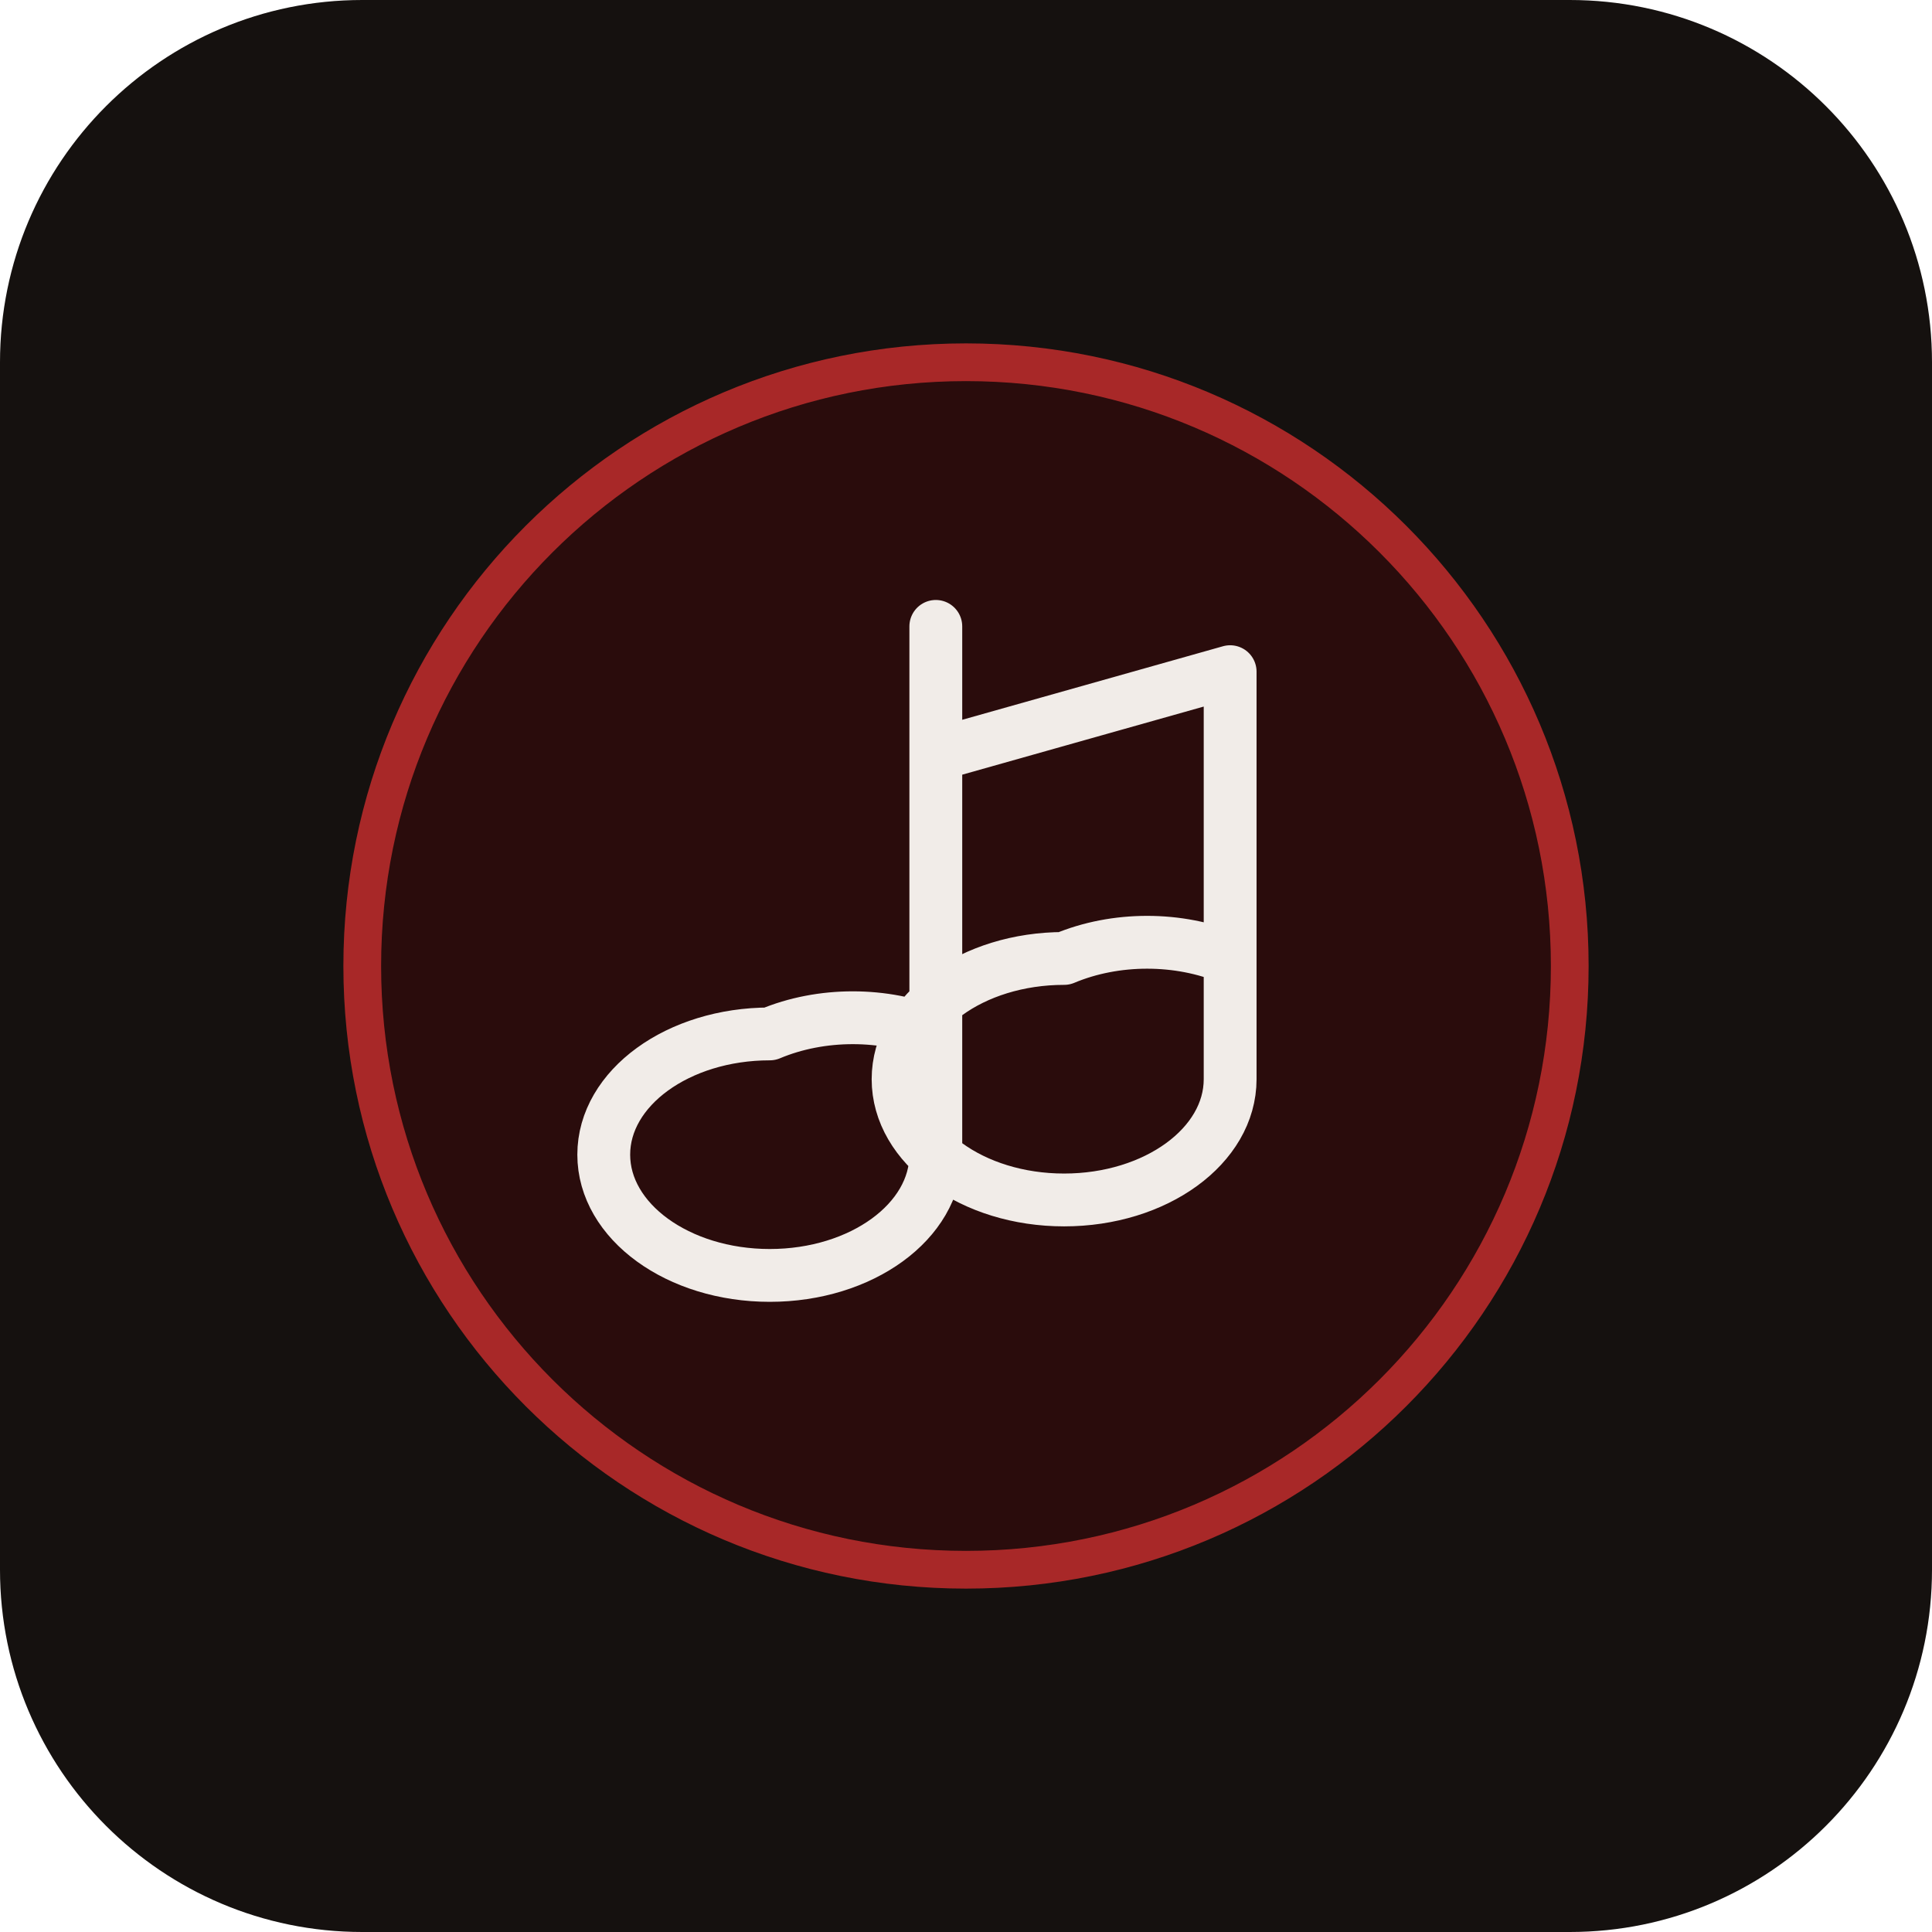
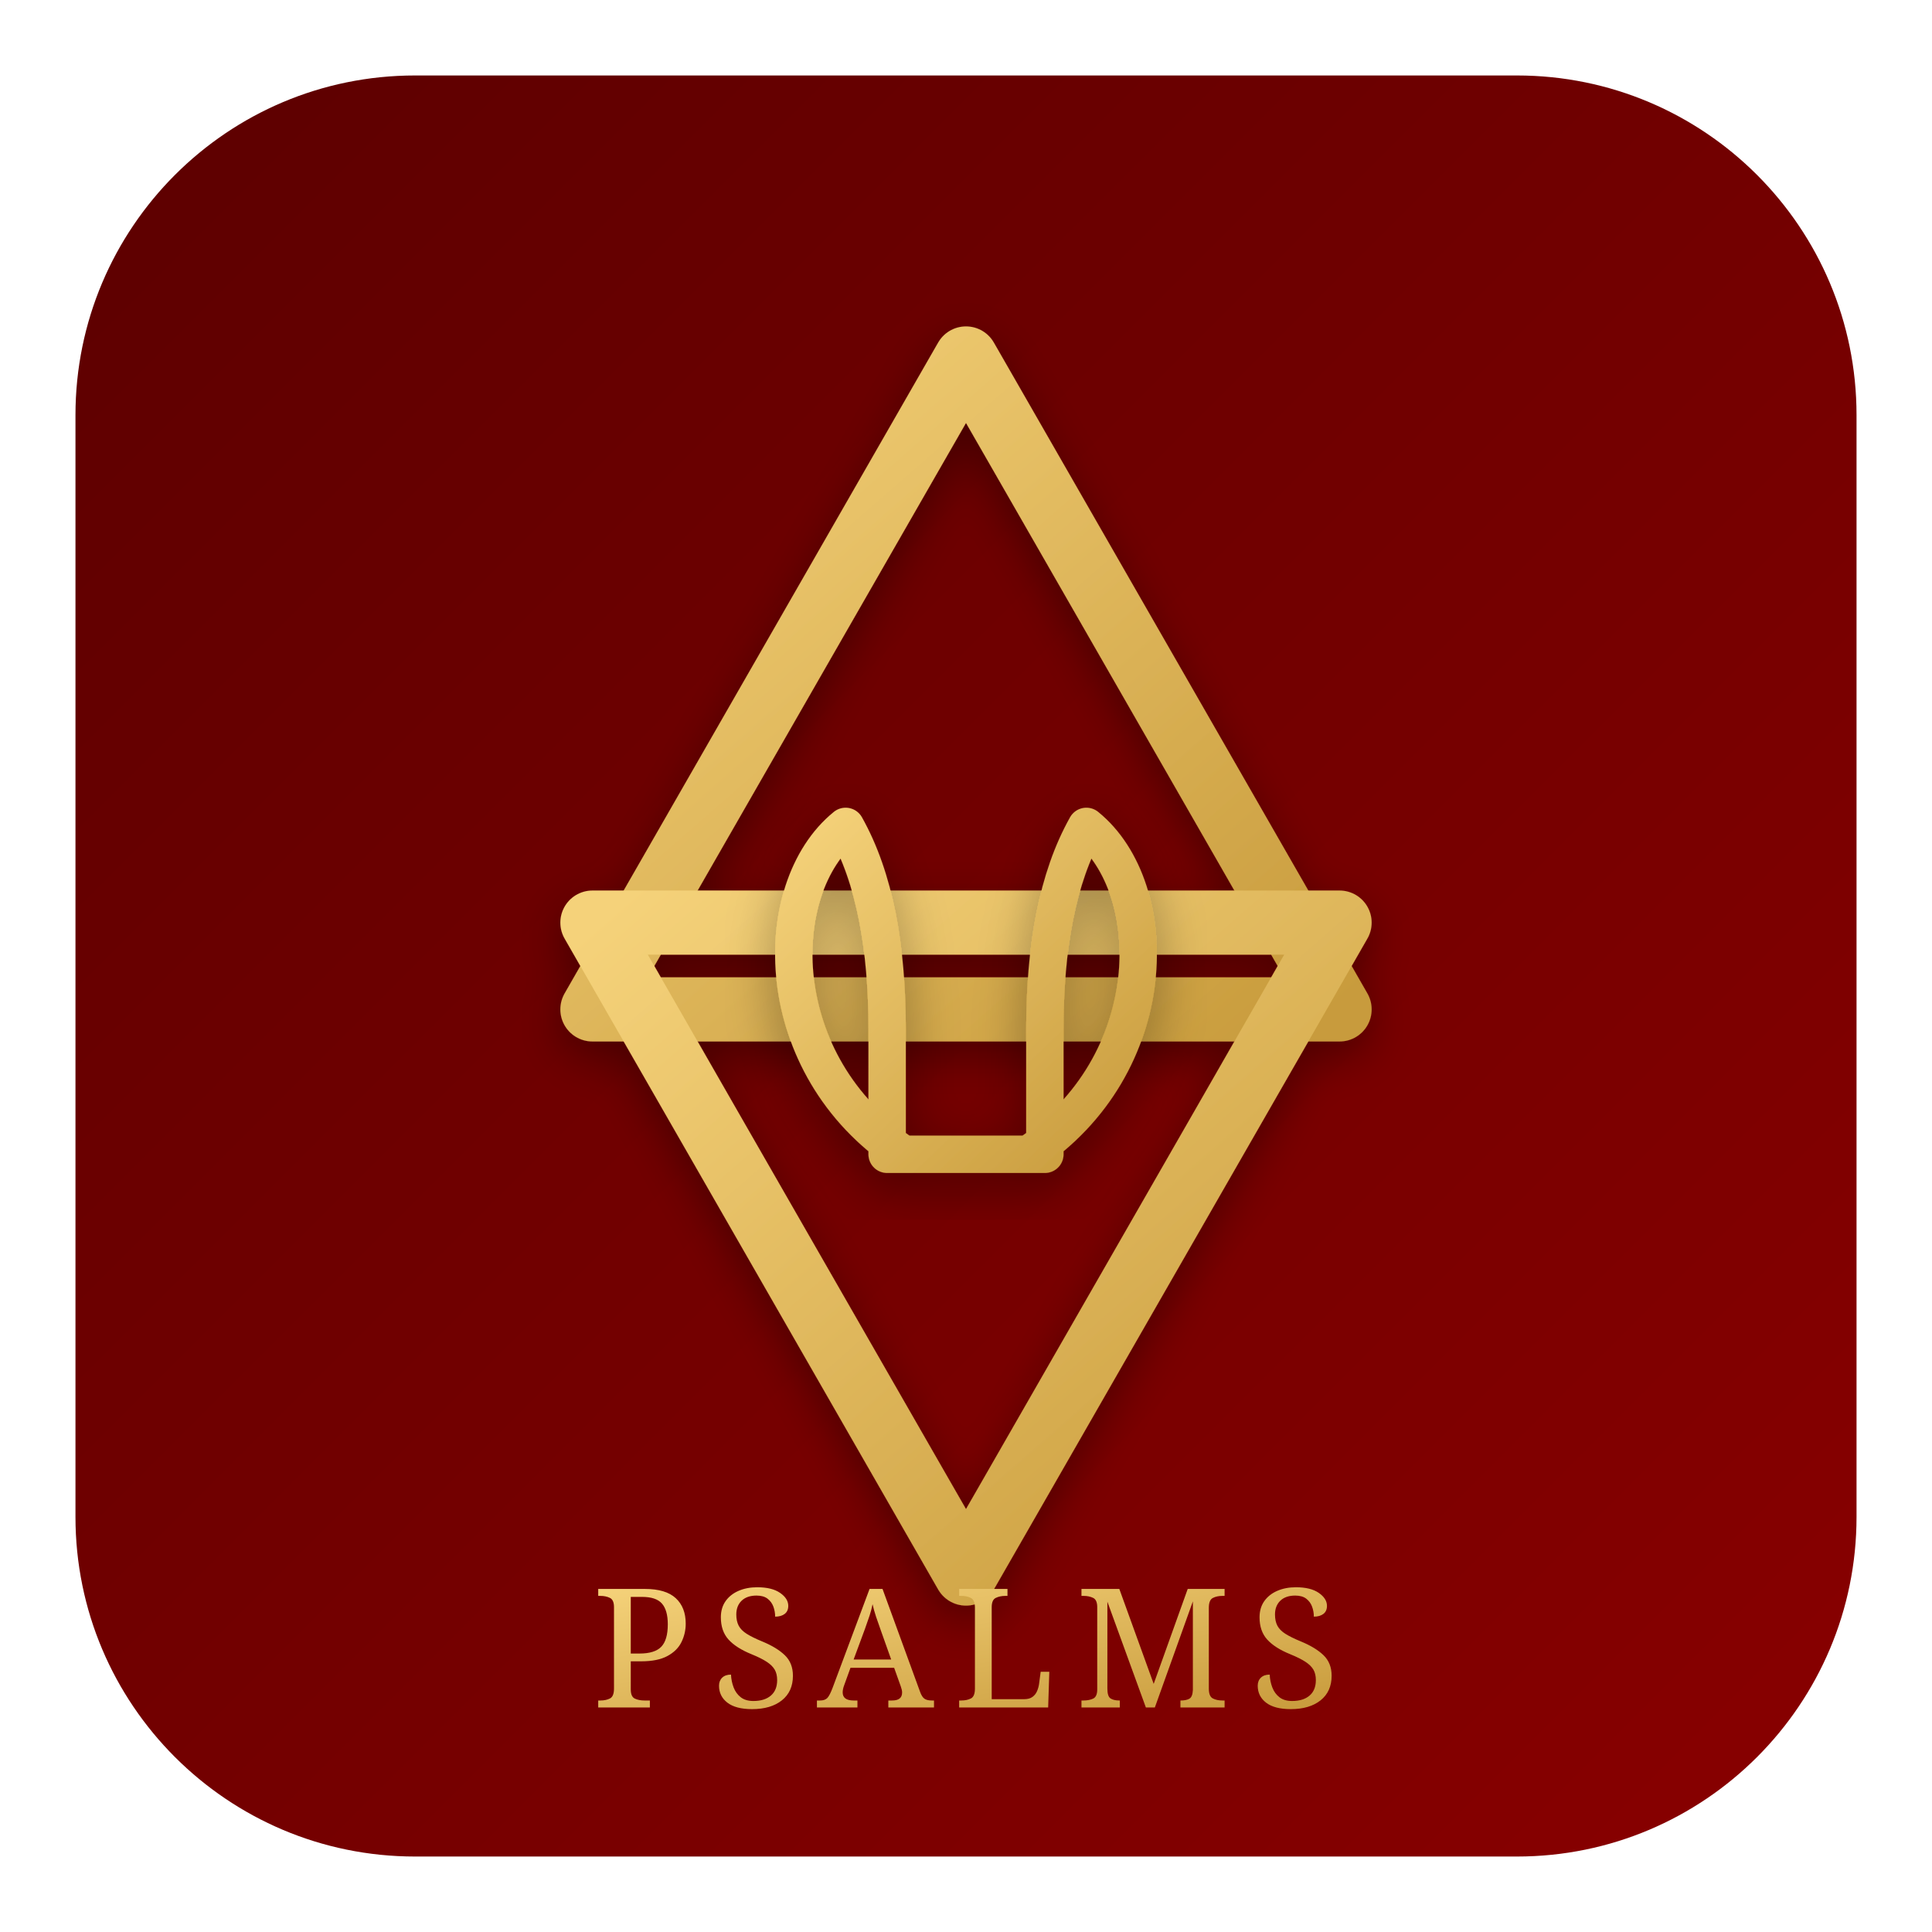
- <svg xmlns="http://www.w3.org/2000/svg" viewBox="0 0 512 512">
-   <rect width="512" height="512" rx="96" fill="#15110f" />
-   <g transform="translate(256 256)">
-     <circle r="160" fill="#2a0c0c" stroke="#a82828" stroke-width="10" />
-     <path d="M -8 -90 L -8 50 A 44 32 0 1 1 -52 18 A 44 32 0 0 1 -8 18 L -8 -56 L 70 -78 L 70 30 A 44 32 0 1 1 26 -2 A 44 32 0 0 1 70 -2" fill="none" stroke="#f1ece8" stroke-width="14" stroke-linecap="round" stroke-linejoin="round" />
+ <svg xmlns="http://www.w3.org/2000/svg" width="1024" height="1024" viewBox="0 0 1024 1024" fill="none">
+   <defs>
+     <linearGradient id="bg" x1="0" y1="0" x2="1024" y2="1024" gradientUnits="userSpaceOnUse">
+       <stop stop-color="#5A0000" />
+       <stop offset="1" stop-color="#8B0000" />
+     </linearGradient>
+     <linearGradient id="gold" x1="0" y1="0" x2="1" y2="1">
+       <stop stop-color="#F5D27A" />
+       <stop offset="1" stop-color="#C89B3C" />
+     </linearGradient>
+     <filter id="shadow" x="-20%" y="-20%" width="140%" height="140%">
+       <feDropShadow dx="0" dy="8" stdDeviation="12" flood-color="#000000" flood-opacity="0.35" />
+     </filter>
+   </defs>
+   <rect x="40" y="40" width="944" height="944" rx="180" fill="url(#bg)" />
+   <g filter="url(#shadow)">
+     <polygon points="512,190 710,535 314,535" fill="none" stroke="url(#gold)" stroke-width="34" stroke-linejoin="round" />
+     <polygon points="512,834 710,489 314,489" fill="none" stroke="url(#gold)" stroke-width="34" stroke-linejoin="round" />
  </g>
+   <g transform="translate(512 515) scale(1.1)" filter="url(#shadow)">
+     <path d="M-58 -70          C-95 -40 -95 45 -30 88          L30 88          C95 45 95 -40 58 -70          C44 -45 38 -12 38 28          L38 88          L-38 88          L-38 28          C-38 -12 -44 -45 -58 -70Z" fill="none" stroke="url(#gold)" stroke-width="18" stroke-linejoin="round" />
+     <line x1="-18" y1="-28" x2="-18" y2="74" stroke="url(#gold)" stroke-width="7" />
+     <line x1="0" y1="-35" x2="0" y2="78" stroke="url(#gold)" stroke-width="7" />
+     <line x1="18" y1="-28" x2="18" y2="74" stroke="url(#gold)" stroke-width="7" />
+   </g>
+   <text x="512" y="905" text-anchor="middle" fill="url(#gold)" font-size="88" font-family="Georgia, serif" letter-spacing="10">
+     PSALMS
+   </text>
</svg>
